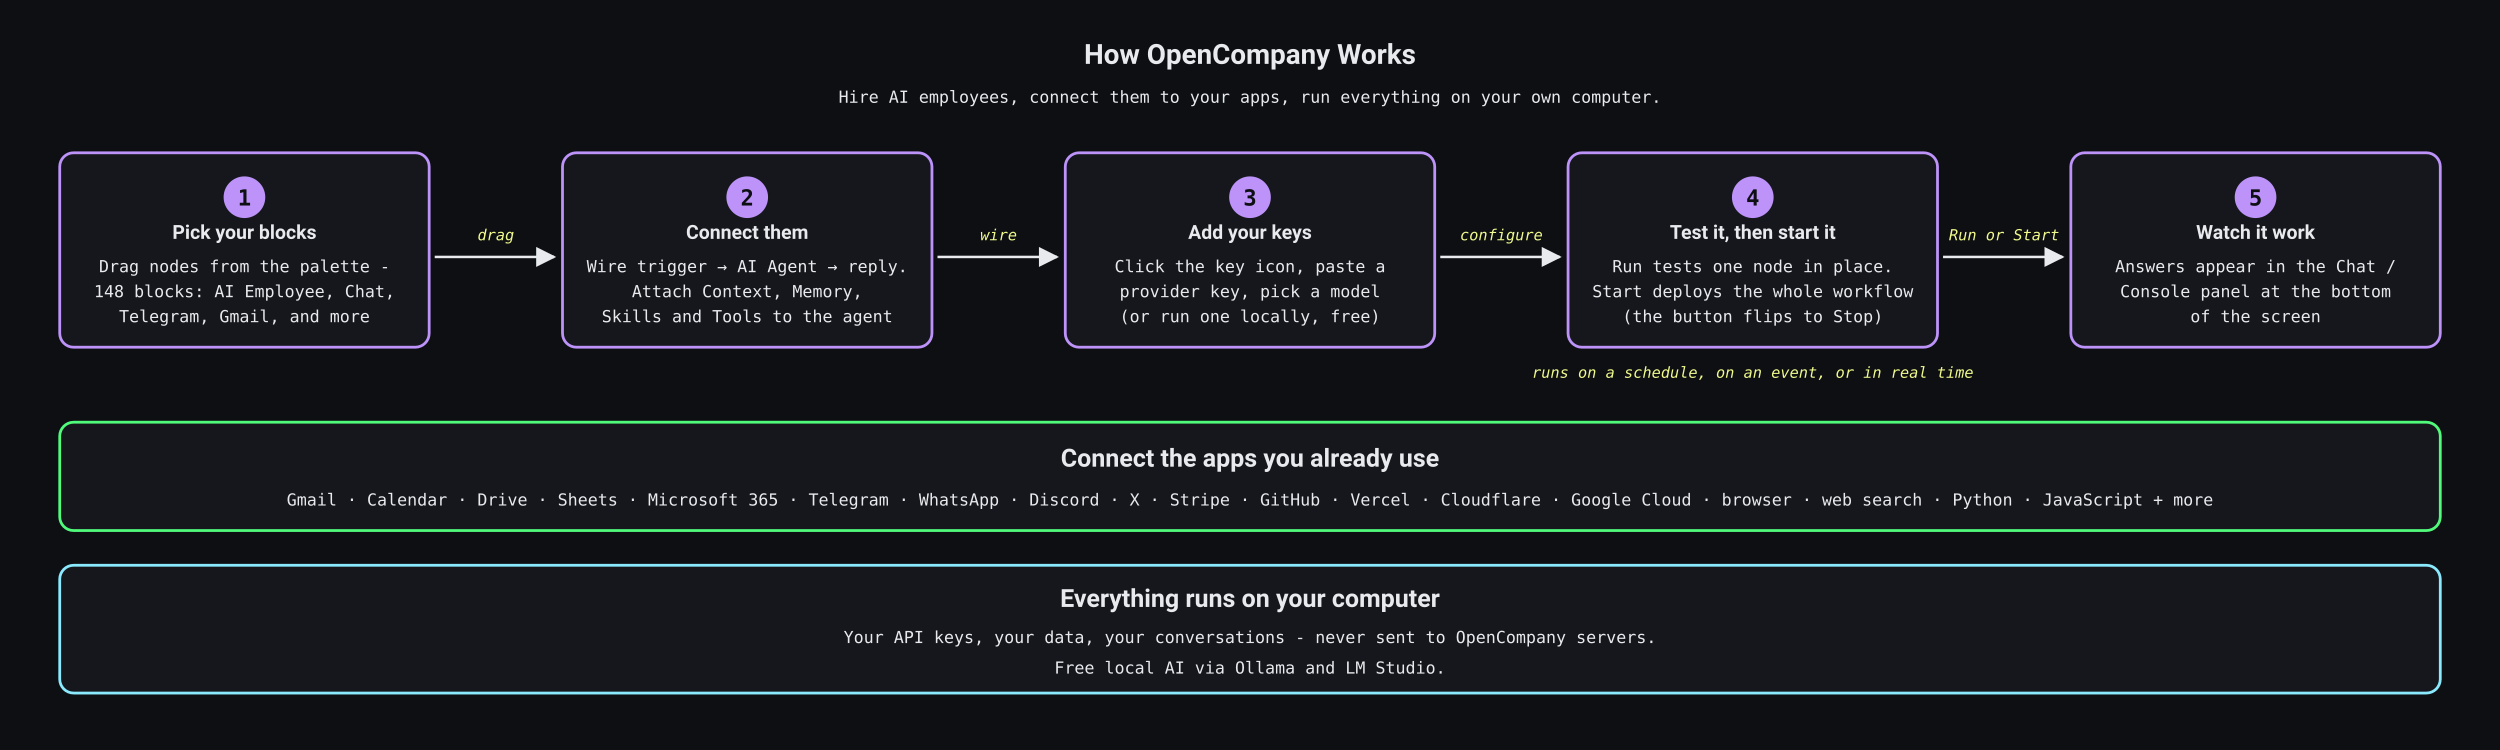
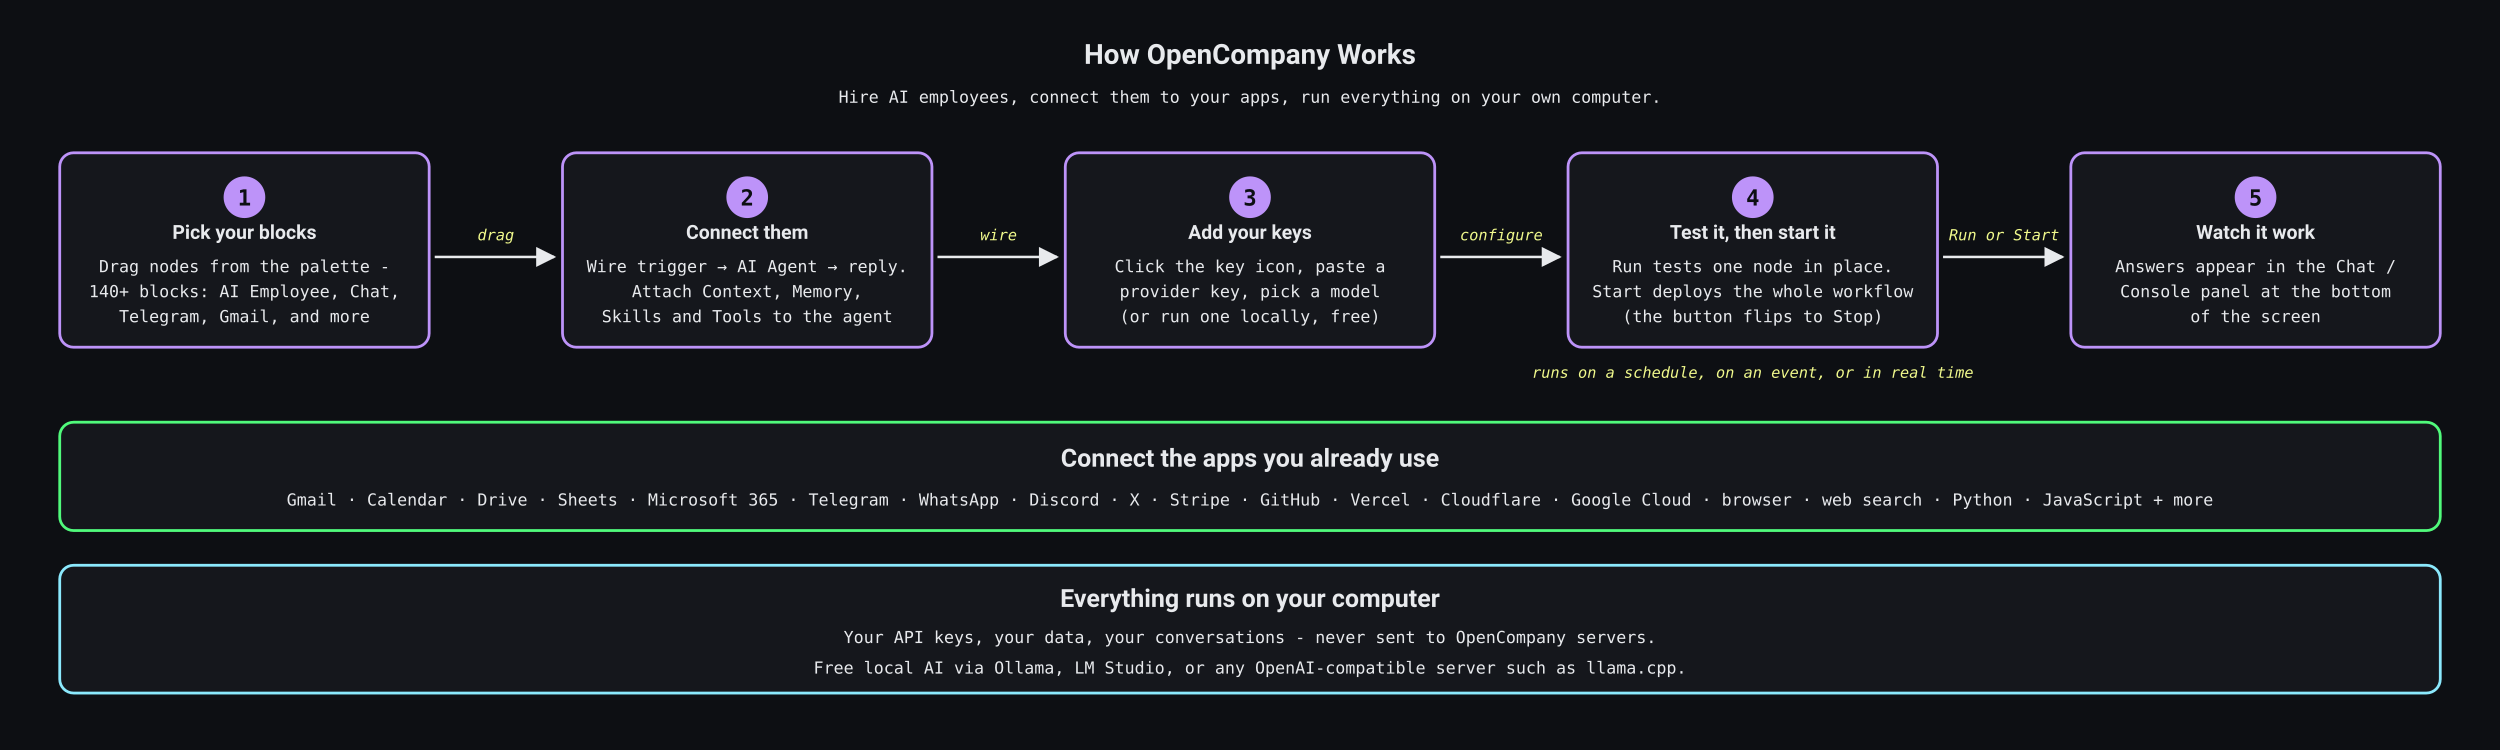
<svg xmlns="http://www.w3.org/2000/svg" viewBox="0 0 1800 540" width="100%" preserveAspectRatio="xMidYMid meet" font-family="ui-monospace, SFMono-Regular, 'SF Mono', Menlo, Monaco, Consolas, monospace">
  <defs>
    <marker id="arrow" viewBox="0 0 10 10" refX="9" refY="5" markerWidth="8" markerHeight="8" orient="auto-start-reverse">
      <path d="M0,0 L10,5 L0,10 z" fill="#e8eaed" />
    </marker>
    <style>
      .bg { fill: #0d0f13; }
      .panel { fill: #15171c; stroke-width: 2; }
      .p-cyan { stroke: #8be9fd; } .p-purple { stroke: #bd93f9; } .p-orange { stroke: #ffb86c; } .p-green { stroke: #50fa7b; } .p-pink { stroke: #ff79c6; }
      .title { fill: #e8eaed; font-size: 20px; font-weight: 700; }
      .h1 { fill: #e8eaed; font-size: 18px; font-weight: 700; }
      .h2 { fill: #e8eaed; font-size: 14px; font-weight: 700; }
      .sub { fill: #e8eaed; font-size: 12px; }
      .small { fill: #e8eaed; font-size: 10px; }
      .label { fill: #f1fa8c; font-size: 11px; font-style: italic; }
      .conn { stroke: #e8eaed; stroke-width: 1.8; fill: none; }
      .conn-dot { stroke: #9aa1ac; stroke-width: 1.5; fill: none; stroke-dasharray: 4 4; }
      .box { fill: #1b1e25; stroke-width: 1.5; }
      .tier-label { fill: #9aa1ac; font-size: 11px; text-transform: uppercase; letter-spacing: 1px; }
      .accent-cyan { fill: #8be9fd; } .accent-purple { fill: #bd93f9; } .accent-green { fill: #50fa7b; } .accent-orange { fill: #ffb86c; } .accent-pink { fill: #ff79c6; }
          .title, .h1, .h2 { font-family: 'Geist Variable', system-ui, -apple-system, BlinkMacSystemFont, 'Segoe UI', Roboto, sans-serif; }
    </style>
  </defs>
  <rect class="bg" width="1800" height="540" />
  <text class="title" x="900" y="46" text-anchor="middle">How OpenCompany Works</text>
  <text class="sub" x="900" y="74" text-anchor="middle">Hire AI employees, connect them to your apps, run everything on your own computer.</text>
  <rect class="panel p-purple" x="43" y="110" width="266" height="140" rx="10" />
  <circle class="accent-purple" cx="176" cy="142" r="15" />
  <text x="176" y="148" text-anchor="middle" font-size="16" font-weight="700" fill="#0d0f13">1</text>
  <text class="h2" x="176" y="172" text-anchor="middle">Pick your blocks</text>
  <text class="sub" x="176" y="196" text-anchor="middle">Drag nodes from the palette -</text>
-   <text class="sub" x="176" y="214" text-anchor="middle">148 blocks: AI Employee, Chat,</text>
+   <text class="sub" x="176" y="214" text-anchor="middle">140+ blocks: AI Employee, Chat,</text>
  <text class="sub" x="176" y="232" text-anchor="middle">Telegram, Gmail, and more</text>
  <text class="label" x="357" y="173" text-anchor="middle">drag</text>
  <path class="conn" d="M 313 185 L 399 185" marker-end="url(#arrow)" />
  <rect class="panel p-purple" x="405" y="110" width="266" height="140" rx="10" />
  <circle class="accent-purple" cx="538" cy="142" r="15" />
  <text x="538" y="148" text-anchor="middle" font-size="16" font-weight="700" fill="#0d0f13">2</text>
  <text class="h2" x="538" y="172" text-anchor="middle">Connect them</text>
  <text class="sub" x="538" y="196" text-anchor="middle">Wire trigger → AI Agent → reply.</text>
  <text class="sub" x="538" y="214" text-anchor="middle">Attach Context, Memory,</text>
  <text class="sub" x="538" y="232" text-anchor="middle">Skills and Tools to the agent</text>
  <text class="label" x="719" y="173" text-anchor="middle">wire</text>
  <path class="conn" d="M 675 185 L 761 185" marker-end="url(#arrow)" />
  <rect class="panel p-purple" x="767" y="110" width="266" height="140" rx="10" />
  <circle class="accent-purple" cx="900" cy="142" r="15" />
  <text x="900" y="148" text-anchor="middle" font-size="16" font-weight="700" fill="#0d0f13">3</text>
  <text class="h2" x="900" y="172" text-anchor="middle">Add your keys</text>
  <text class="sub" x="900" y="196" text-anchor="middle">Click the key icon, paste a</text>
  <text class="sub" x="900" y="214" text-anchor="middle">provider key, pick a model</text>
  <text class="sub" x="900" y="232" text-anchor="middle">(or run one locally, free)</text>
  <text class="label" x="1081" y="173" text-anchor="middle">configure</text>
  <path class="conn" d="M 1037 185 L 1123 185" marker-end="url(#arrow)" />
  <rect class="panel p-purple" x="1129" y="110" width="266" height="140" rx="10" />
  <circle class="accent-purple" cx="1262" cy="142" r="15" />
  <text x="1262" y="148" text-anchor="middle" font-size="16" font-weight="700" fill="#0d0f13">4</text>
  <text class="h2" x="1262" y="172" text-anchor="middle">Test it, then start it</text>
  <text class="sub" x="1262" y="196" text-anchor="middle">Run tests one node in place.</text>
  <text class="sub" x="1262" y="214" text-anchor="middle">Start deploys the whole workflow</text>
  <text class="sub" x="1262" y="232" text-anchor="middle">(the button flips to Stop)</text>
  <text class="label" x="1262" y="272" text-anchor="middle">runs on a schedule, on an event, or in real time</text>
  <text class="label" x="1443" y="173" text-anchor="middle">Run or Start</text>
  <path class="conn" d="M 1399 185 L 1485 185" marker-end="url(#arrow)" />
  <rect class="panel p-purple" x="1491" y="110" width="266" height="140" rx="10" />
  <circle class="accent-purple" cx="1624" cy="142" r="15" />
  <text x="1624" y="148" text-anchor="middle" font-size="16" font-weight="700" fill="#0d0f13">5</text>
  <text class="h2" x="1624" y="172" text-anchor="middle">Watch it work</text>
  <text class="sub" x="1624" y="196" text-anchor="middle">Answers appear in the Chat /</text>
  <text class="sub" x="1624" y="214" text-anchor="middle">Console panel at the bottom</text>
  <text class="sub" x="1624" y="232" text-anchor="middle">of the screen</text>
  <rect class="panel p-green" x="43" y="304" width="1714" height="78" rx="10" />
  <text class="h1" x="900" y="336" text-anchor="middle">Connect the apps you already use</text>
  <text class="sub" x="900" y="364" text-anchor="middle">Gmail · Calendar · Drive · Sheets · Microsoft 365 · Telegram · WhatsApp · Discord · X · Stripe · GitHub · Vercel · Cloudflare · Google Cloud · browser · web search · Python · JavaScript + more</text>
  <rect class="panel p-cyan" x="43" y="407" width="1714" height="92" rx="10" />
  <text class="h1" x="900" y="437" text-anchor="middle">Everything runs on your computer</text>
  <text class="sub" x="900" y="463" text-anchor="middle">Your API keys, your data, your conversations - never sent to OpenCompany servers.</text>
-   <text class="sub" x="900" y="485" text-anchor="middle">Free local AI via Ollama and LM Studio.</text>
+   <text class="sub" x="900" y="485" text-anchor="middle">Free local AI via Ollama, LM Studio, or any OpenAI-compatible server such as llama.cpp.</text>
</svg>
